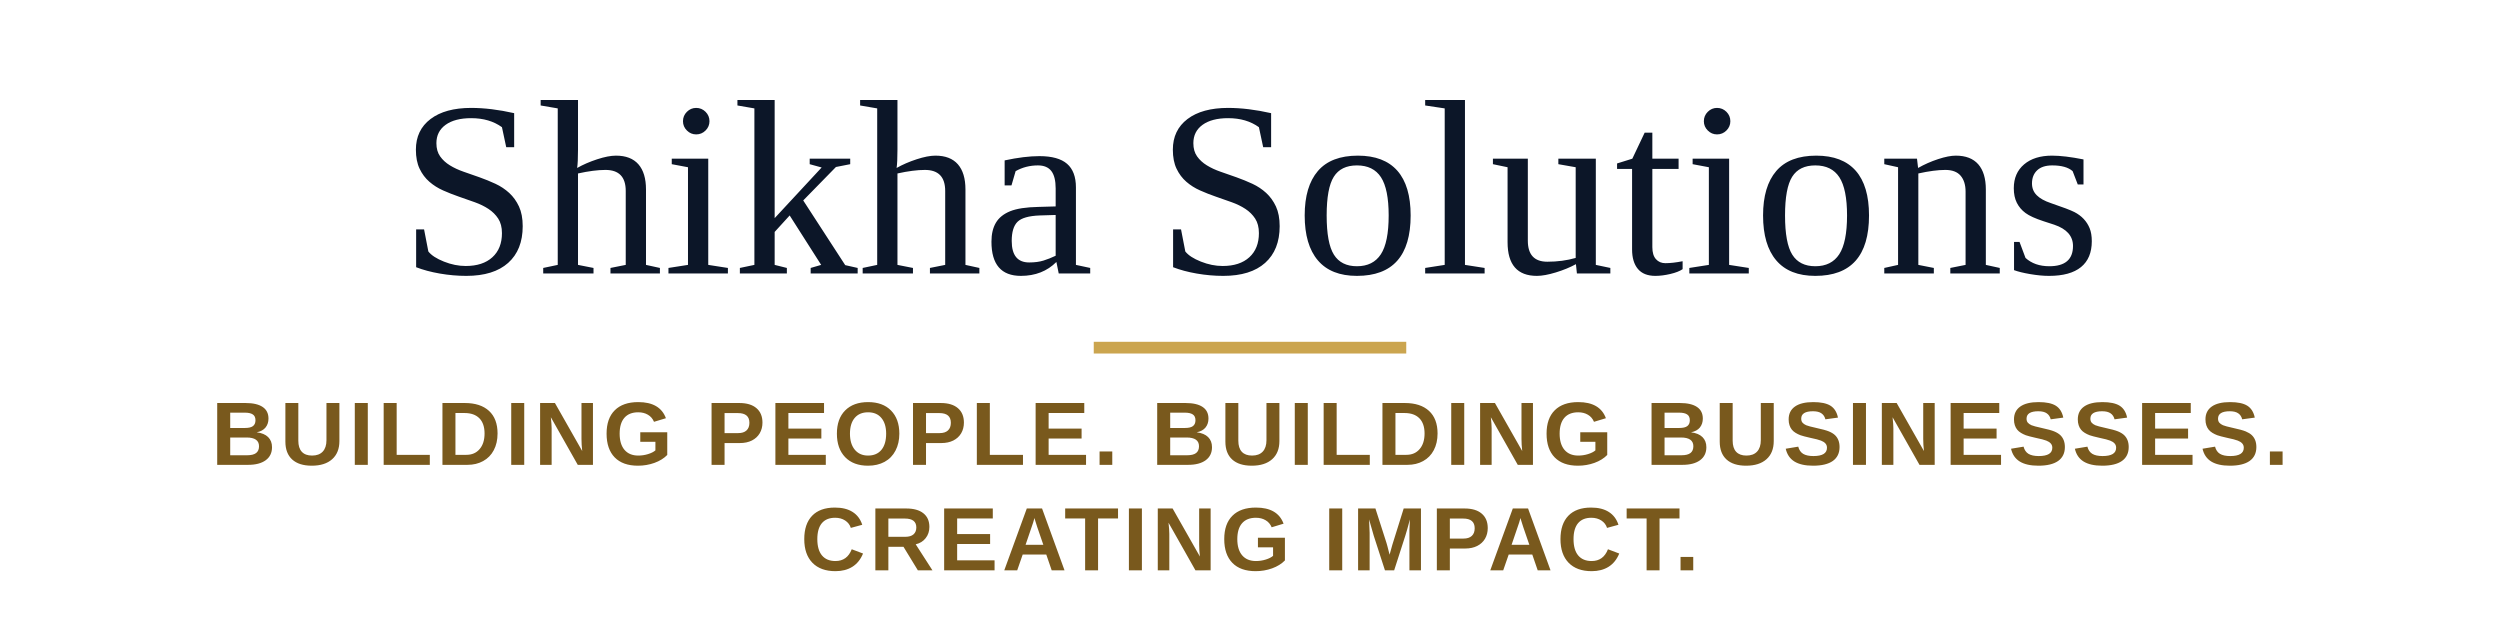
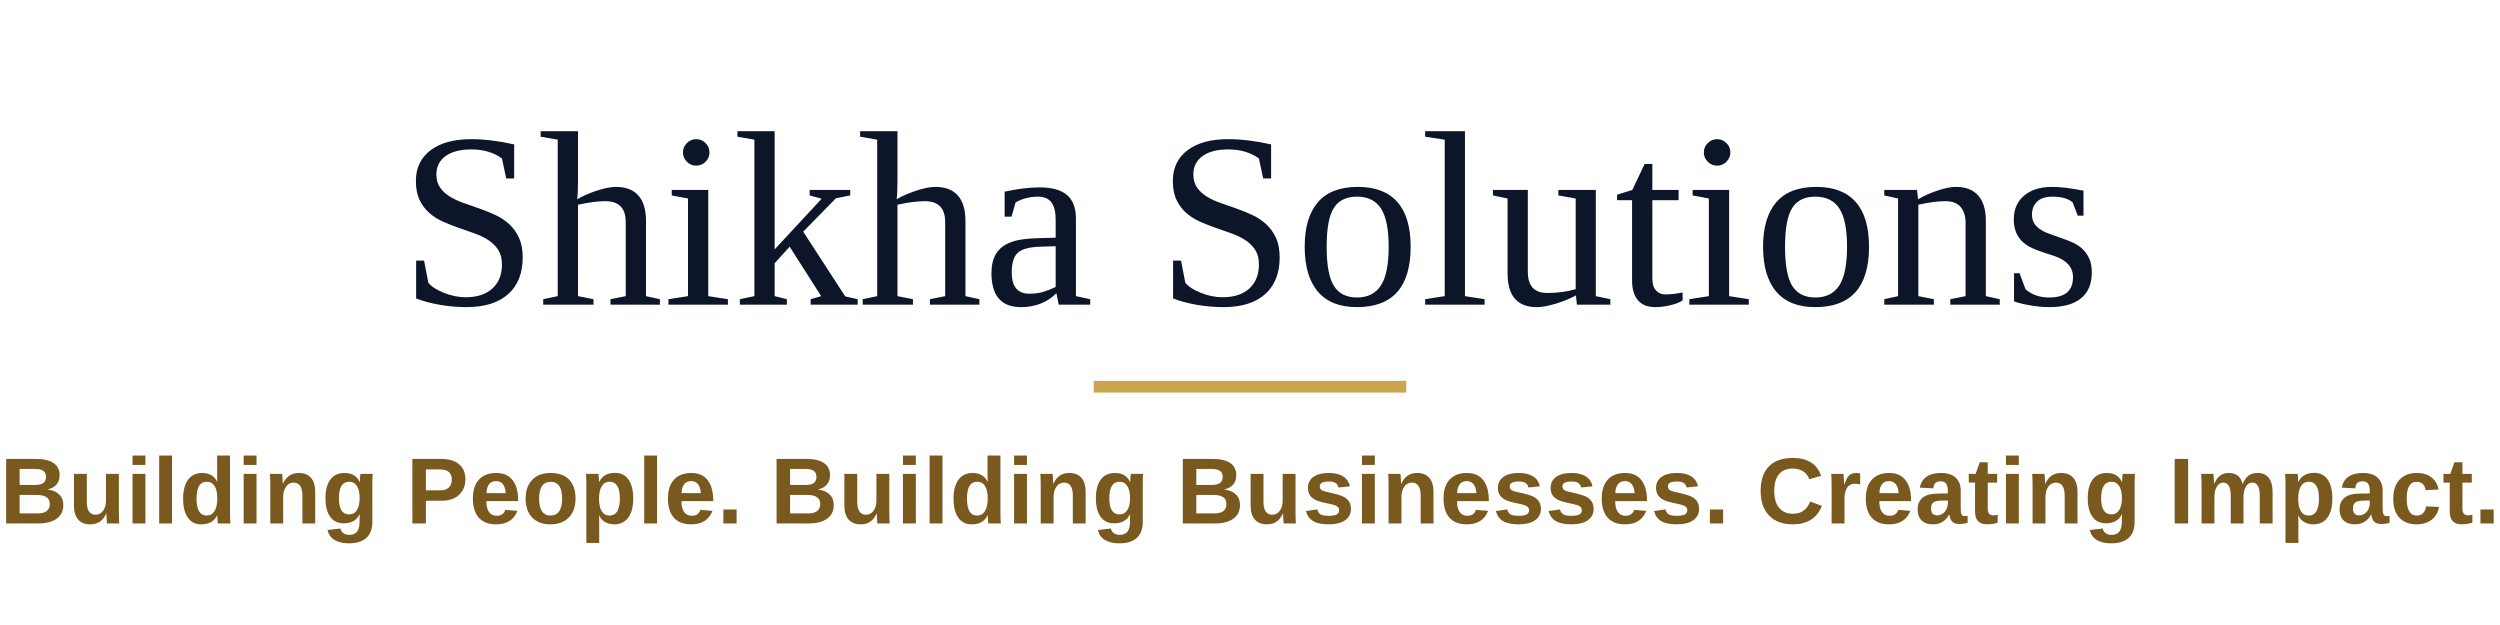
<svg xmlns="http://www.w3.org/2000/svg" viewBox="0 0 640 160" role="img" aria-labelledby="brand-title brand-tagline">
-   <text x="320" y="70" text-anchor="middle" font-family="Georgia, 'Times New Roman', serif" font-size="64" fill="#0c1628" textLength="574" lengthAdjust="spacingAndGlyphs">Shikha Solutions</text>
-   <path d="M280 89h80" stroke="#cba54f" stroke-width="3" />
-   <g font-family="Arial, sans-serif" font-weight="700" font-size="23" letter-spacing="1" fill="#79591d" text-anchor="middle">
-     <text x="320" y="119">BUILDING PEOPLE. BUILDING BUSINESSES.</text>
-     <text x="320" y="146">CREATING IMPACT.</text>
-   </g>
+   <text x="320" y="78" text-anchor="middle" font-family="Georgia, 'Times New Roman', serif" font-size="64" fill="#0c1628" textLength="574" lengthAdjust="spacingAndGlyphs">Shikha Solutions</text>
+   <path d="M280 99h80" stroke="#cba54f" stroke-width="3" />
+   <text x="320" y="134" font-family="Arial, sans-serif" font-weight="600" font-size="24" letter-spacing=".15" fill="#79591d" text-anchor="middle" textLength="600" lengthAdjust="spacingAndGlyphs">Building People. Building Businesses. Creating Impact.</text>
</svg>
